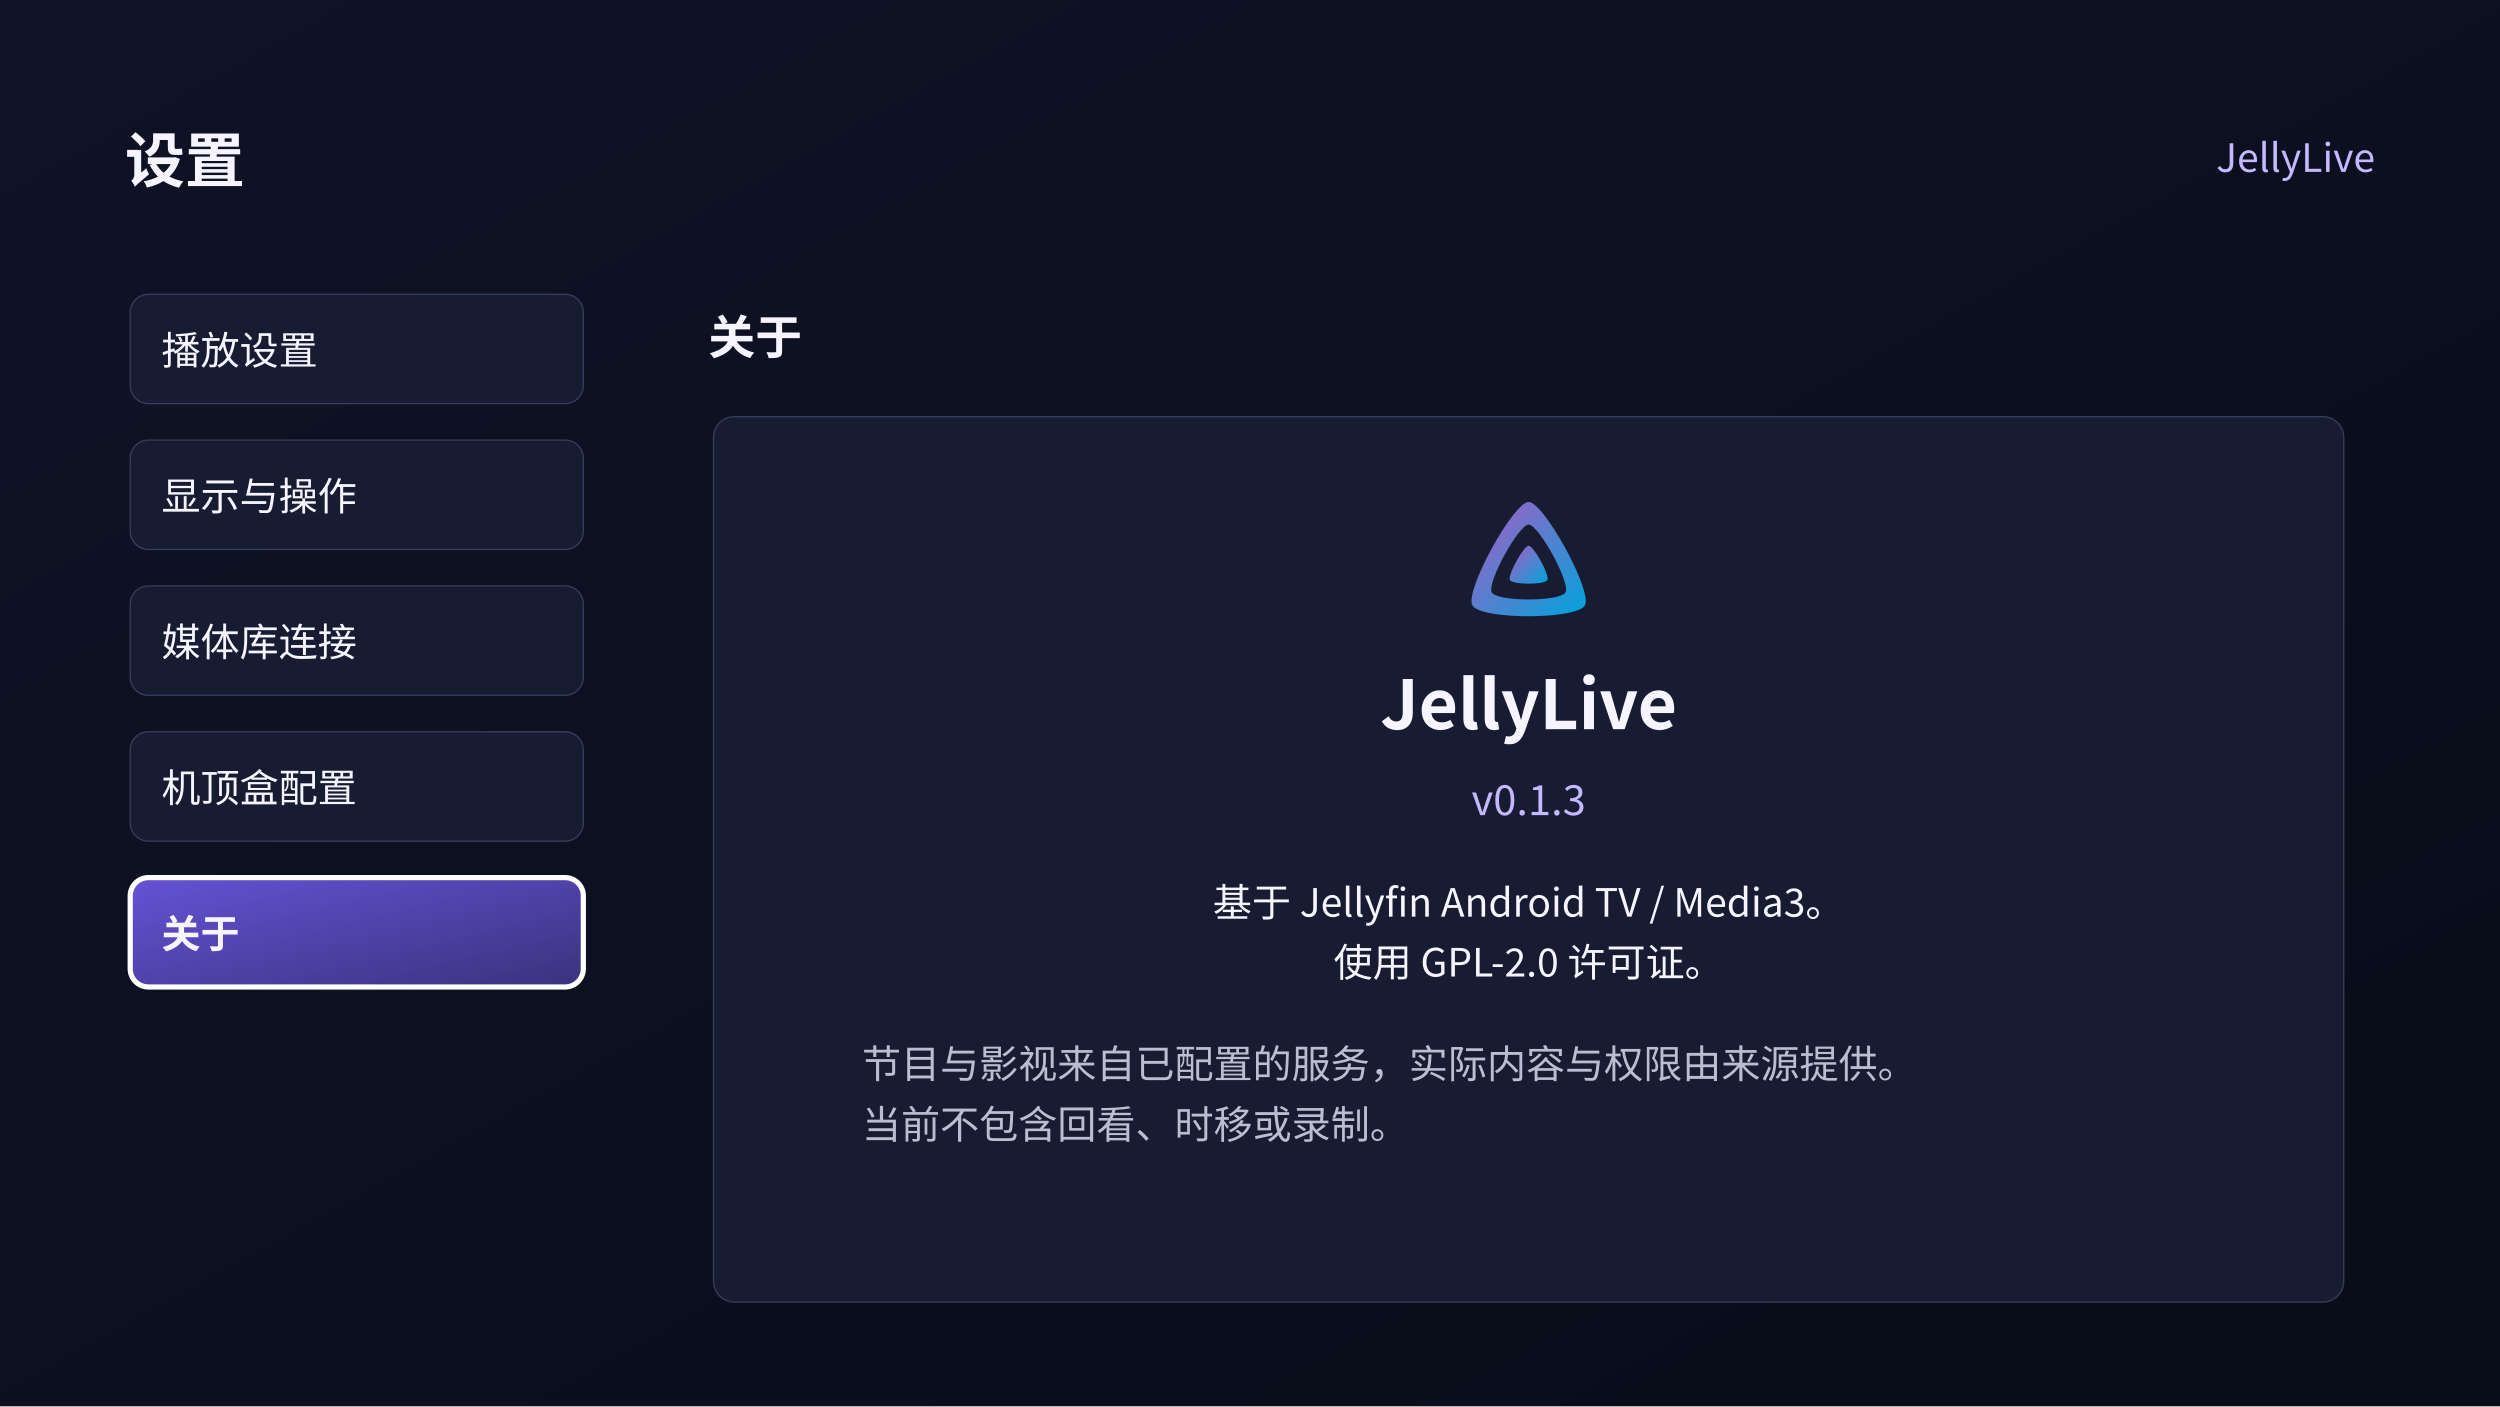
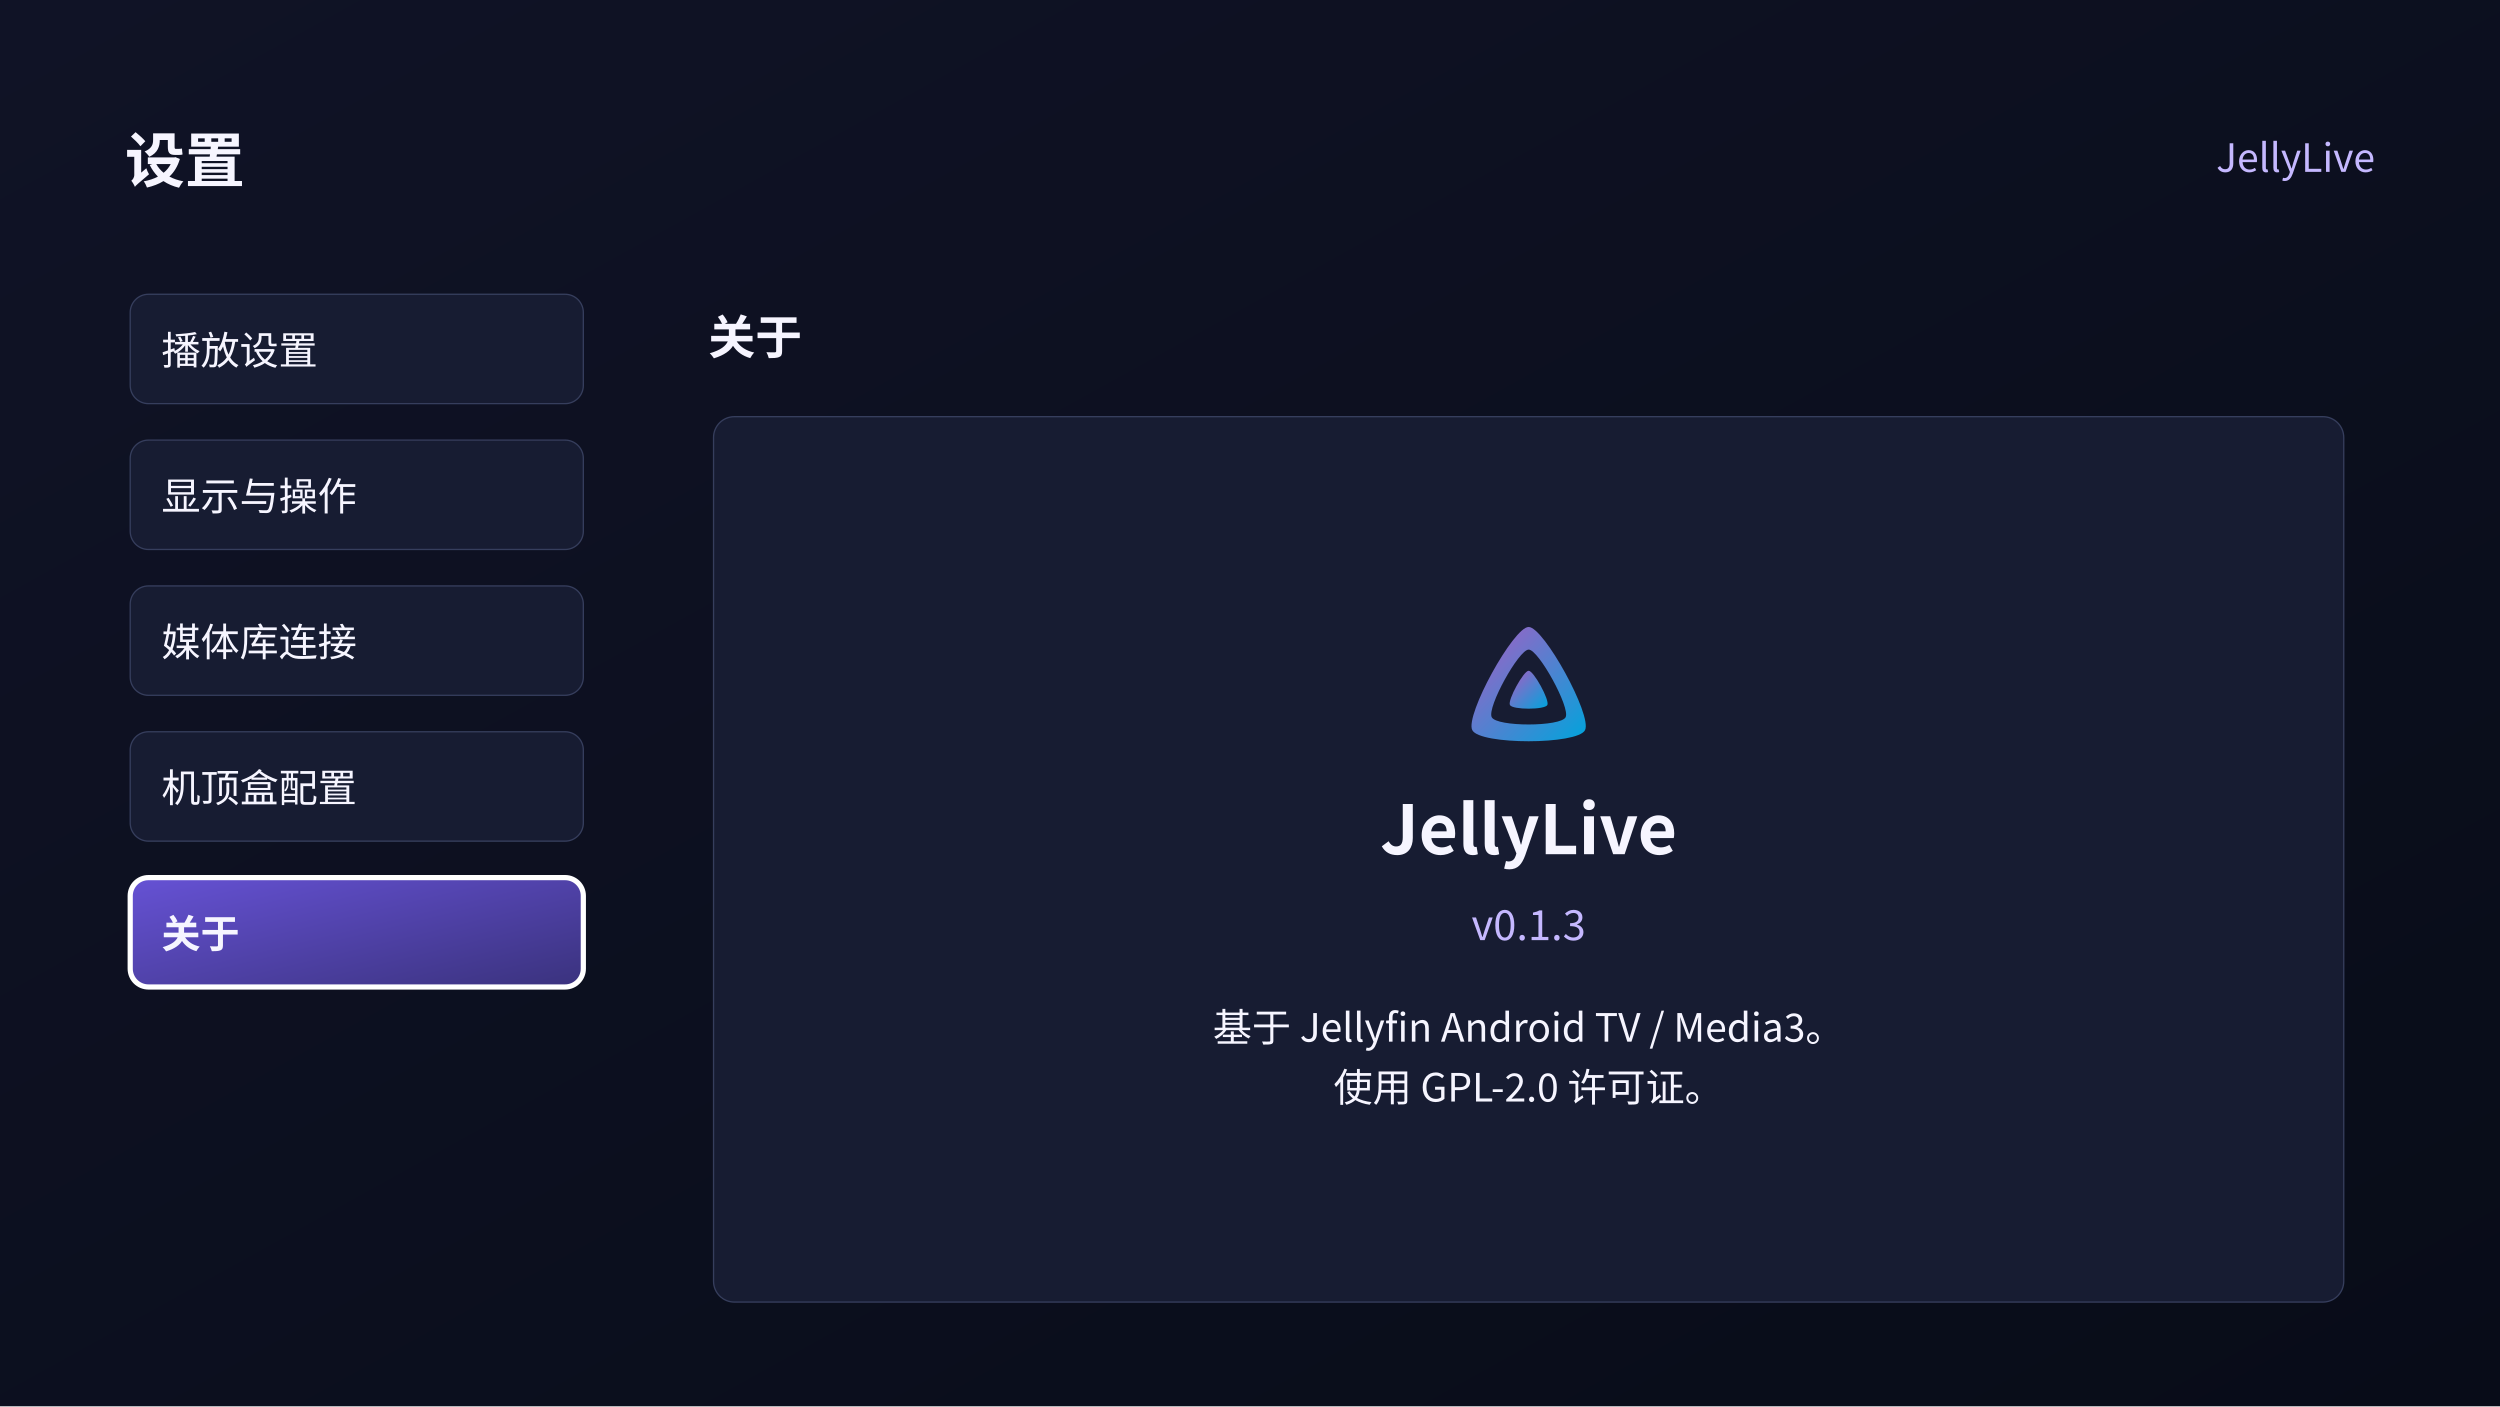
<svg xmlns="http://www.w3.org/2000/svg" width="1920" height="1080" viewBox="0 0 1920 1080" role="img" aria-labelledby="title desc">
  <defs>
    <linearGradient id="bg" x2="1" y2="1">
      <stop stop-color="#101326" />
      <stop offset="1" stop-color="#080c18" />
    </linearGradient>
    <linearGradient id="purple" x2="1" y2="1">
      <stop stop-color="#6652d5" />
      <stop offset="1" stop-color="#3a327d" />
    </linearGradient>
  </defs>
  <g font-family="Noto Sans CJK SC, Microsoft YaHei, sans-serif">
    <rect width="1920" height="1080" fill="url(#bg)" />
    <text x="96" y="140" fill="#f6f5ff" font-size="46" font-weight="650">设置</text>
    <text x="1824" y="132" fill="#c5b8ff" font-size="30" font-weight="500" text-anchor="end">JellyLive</text>
    <rect x="100" y="226" width="348" height="84" rx="14" fill="#171c32" stroke="#363e5d" stroke-width="1" />
    <text x="124" y="280" fill="#f6f5ff" font-size="30" font-weight="500">播放设置</text>
    <rect x="100" y="338" width="348" height="84" rx="14" fill="#171c32" stroke="#363e5d" stroke-width="1" />
    <text x="124" y="392" fill="#f6f5ff" font-size="30" font-weight="500">显示与操作</text>
    <rect x="100" y="450" width="348" height="84" rx="14" fill="#171c32" stroke="#363e5d" stroke-width="1" />
    <text x="124" y="504" fill="#f6f5ff" font-size="30" font-weight="500">媒体库连接</text>
    <rect x="100" y="562" width="348" height="84" rx="14" fill="#171c32" stroke="#363e5d" stroke-width="1" />
    <text x="124" y="616" fill="#f6f5ff" font-size="30" font-weight="500">机顶盒配置</text>
    <rect x="100" y="674" width="348" height="84" rx="14" fill="url(#purple)" stroke="#fff" stroke-width="4" />
    <text x="124" y="728" fill="#f6f5ff" font-size="30" font-weight="650">关于</text>
    <text x="544" y="272" fill="#f6f5ff" font-size="36" font-weight="650">关于</text>
    <rect x="548" y="320" width="1252" height="680" rx="16" fill="#171c32" stroke="#363e5d" stroke-width="1" />
    <defs>
      <linearGradient id="about-mark" x1="0" y1="0" x2="1" y2="1">
        <stop stop-color="#AA5CC3" />
        <stop offset="1" stop-color="#00A4DC" />
      </linearGradient>
    </defs>
-     <svg x="1110" y="366" width="128" height="128" viewBox="-16 -16 105 105">
+     <svg x="1110" y="462" width="128" height="128" viewBox="-16 -16 105 105">
      <g fill="url(#about-mark)" fill-rule="evenodd">
        <path d="M0.98,65C-3.69,55.61 26.98,0 36.5,0c9.53,0 40.15,55.71 35.53,65s-66.37,9.39 -71.04,0m12.26,-8.15c3.07,6.15 43.52,6.08 46.55,0 3.03,-6.09 -17.03,-42.59 -23.27,-42.59S10.17,50.69 13.23,56.85z" />
        <path d="M24.71,49.16c-1.55,-3.12 8.63,-21.57 11.79,-21.57 3.17,0 13.32,18.49 11.79,21.57 -1.53,3.08 -22.02,3.12 -23.58,0z" />
      </g>
    </svg>
-     <text x="1174" y="560" fill="#f6f5ff" font-size="52" font-weight="650" text-anchor="middle">JellyLive</text>
-     <text x="1174" y="626" fill="#c5b8ff" font-size="32" font-weight="400" text-anchor="middle">v0.1.3</text>
-     <text x="1174" y="704" fill="#f6f5ff" font-size="30" font-weight="400" text-anchor="middle">基于 Jellyfin Android TV / Media3。</text>
-     <text x="1174" y="750" fill="#f6f5ff" font-size="30" font-weight="400" text-anchor="middle">使用 GPL-2.0 许可证。</text>
-     <text x="662" y="828.0" fill="#b9bfd0" font-size="30" font-weight="400">节目与影视来自已配置的服务，实际内容与权限由来源提供。</text>
-     <text x="662" y="874.5" fill="#b9bfd0" font-size="30" font-weight="400">当前不包含回看、时移或录制。</text>
+     <text x="1174" y="656" fill="#f6f5ff" font-size="52" font-weight="650" text-anchor="middle">JellyLive</text>
+     <text x="1174" y="722" fill="#c5b8ff" font-size="32" font-weight="400" text-anchor="middle">v0.1.3</text>
+     <text x="1174" y="800" fill="#f6f5ff" font-size="30" font-weight="400" text-anchor="middle">基于 Jellyfin Android TV / Media3。</text>
+     <text x="1174" y="846" fill="#f6f5ff" font-size="30" font-weight="400" text-anchor="middle">使用 GPL-2.0 许可证。</text>
  </g>
</svg>
